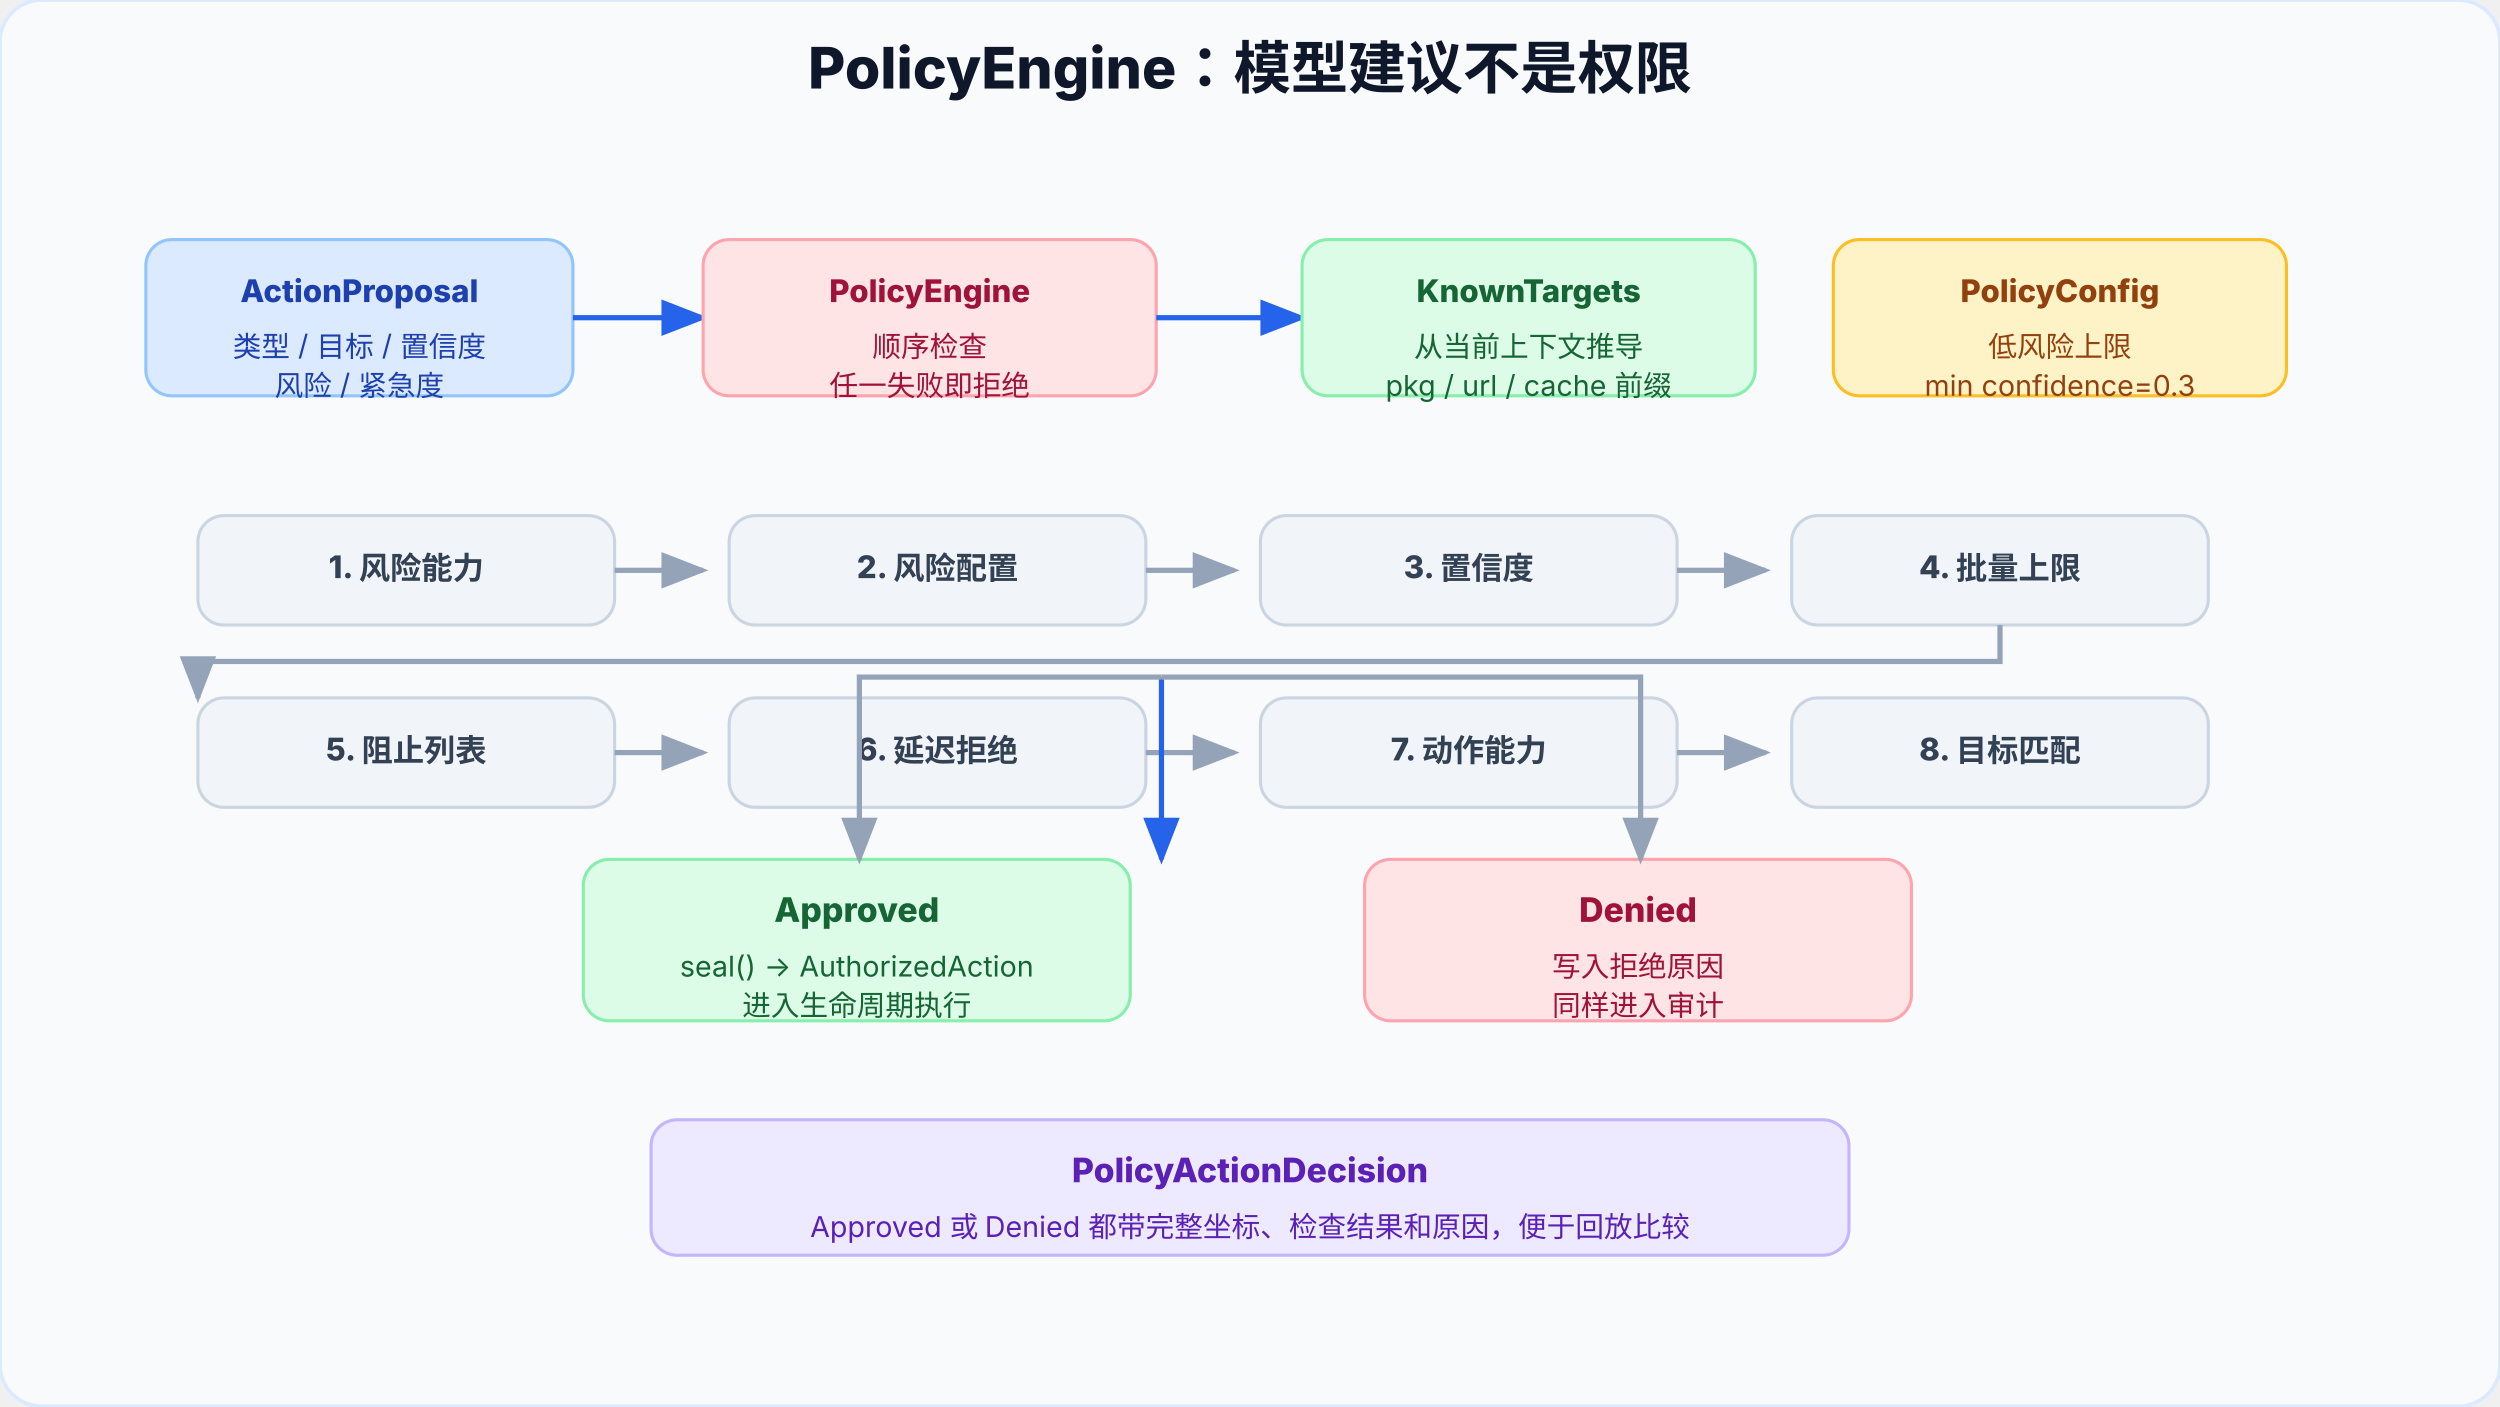
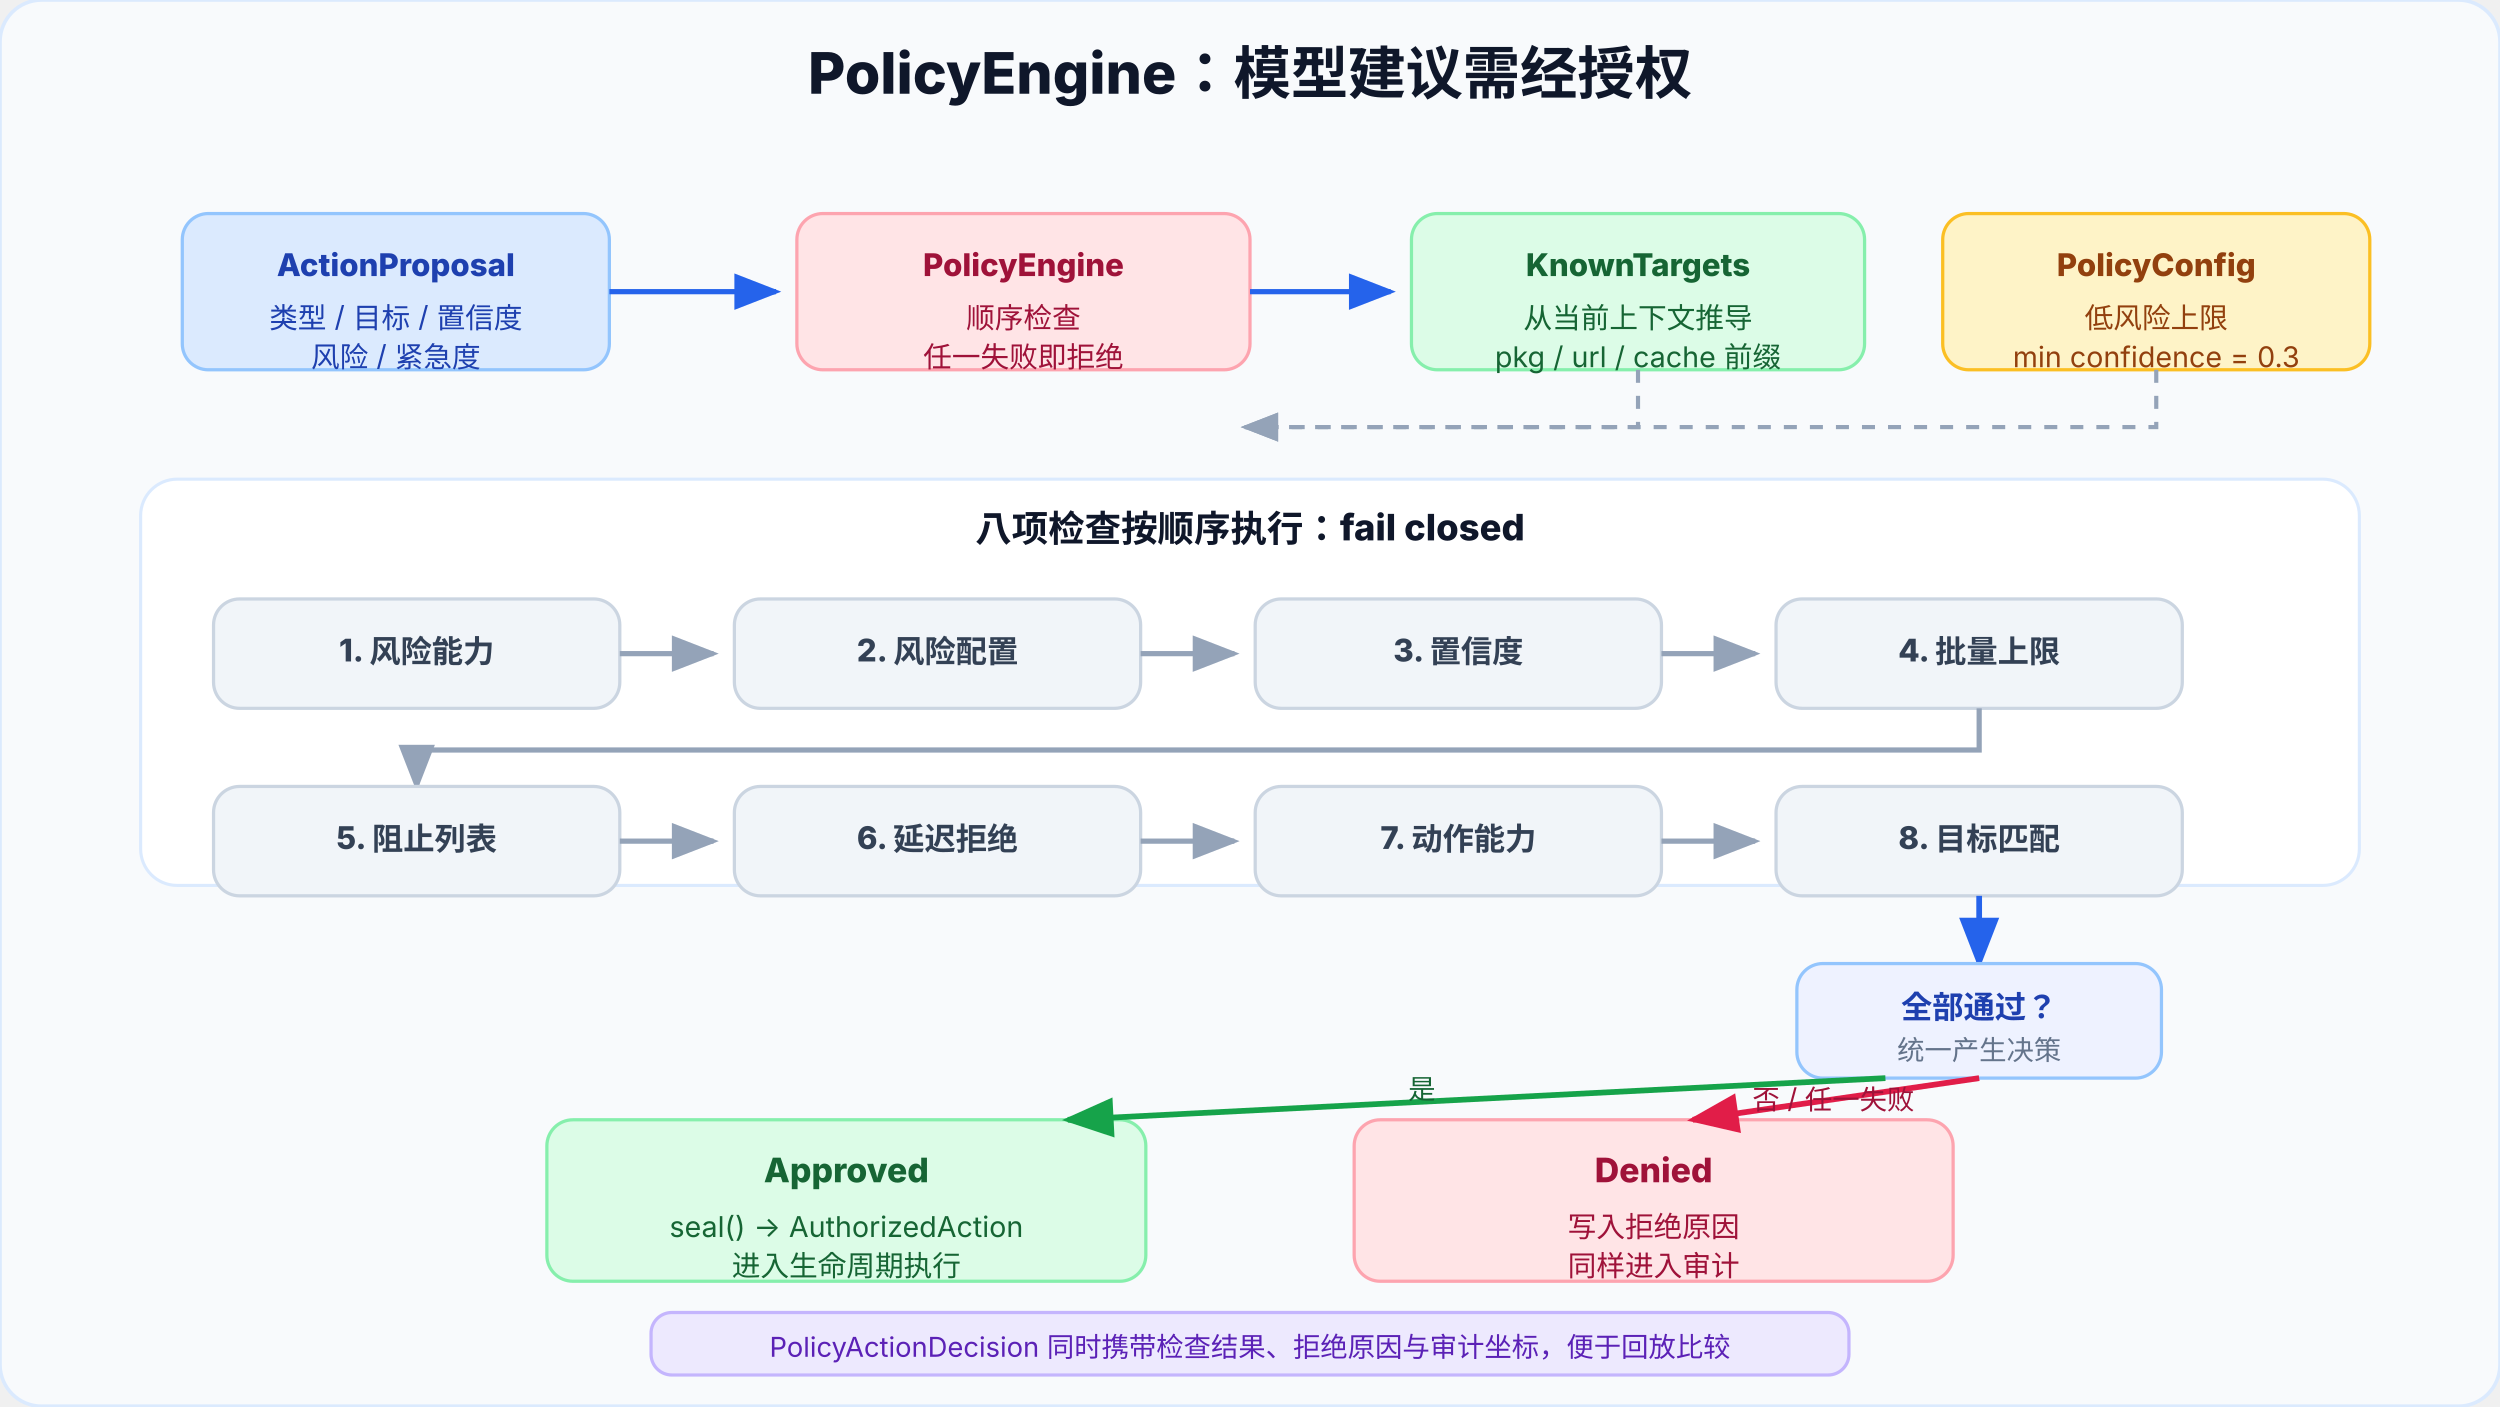
<svg xmlns="http://www.w3.org/2000/svg" viewBox="0 0 960 540">
  <defs>
-     <marker id="arrow" markerWidth="9" markerHeight="7" refX="8" refY="3.5" orient="auto" markerUnits="strokeWidth">
+     <marker id="arrow-blue" markerWidth="9" markerHeight="7" refX="8" refY="3.5" orient="auto" markerUnits="strokeWidth">
      <path d="M0,0 L9,3.5 L0,7 Z" fill="#2563eb" />
    </marker>
    <marker id="arrow-muted" markerWidth="9" markerHeight="7" refX="8" refY="3.5" orient="auto" markerUnits="strokeWidth">
      <path d="M0,0 L9,3.5 L0,7 Z" fill="#94a3b8" />
    </marker>
+     <marker id="arrow-green" markerWidth="9" markerHeight="7" refX="8" refY="3.5" orient="auto" markerUnits="strokeWidth">
+       <path d="M0,0 L9,3.5 L0,7 Z" fill="#16a34a" />
+     </marker>
+     <marker id="arrow-red" markerWidth="9" markerHeight="7" refX="8" refY="3.5" orient="auto" markerUnits="strokeWidth">
+       <path d="M0,0 L9,3.5 L0,7 Z" fill="#e11d48" />
+     </marker>
    <style>
      text { font-family: system-ui, -apple-system, BlinkMacSystemFont, "Segoe UI", sans-serif; }
      .title { font-size: 22px; font-weight: 800; fill: #0f172a; }
-       .label { font-size: 13px; font-weight: 750; }
-       .small { font-size: 11px; }
-       .tiny { font-size: 10px; }
-       .muted { fill: #64748b; }
-       .box { stroke-width: 1.2; }
-       .soft { fill: #ffffff; stroke: #cbd5e1; stroke-width: 1.1; }
-       .lane-title { font-size: 13px; font-weight: 800; fill: #334155; }
+       .box { stroke-width: 1.25; }
+       .check-title { font-size: 12px; font-weight: 800; fill: #334155; }
+       .check-sub { font-size: 10.5px; fill: #64748b; }
+       .note { font-size: 10.5px; fill: #64748b; }
    </style>
  </defs>
  <rect width="960" height="540" rx="16" fill="#f8fafc" stroke="#dbeafe" stroke-width="1.4" />
-   <text x="480" y="34" text-anchor="middle" class="title">PolicyEngine：模型建议不是权限</text>
-   <rect x="56" y="92" width="164" height="60" rx="10" fill="#dbeafe" stroke="#93c5fd" class="box" />
-   <text x="138.0" y="116" text-anchor="middle" font-size="12" fill="#1e40af" font-weight="800">ActionProposal</text>
-   <text x="138.0" y="137" text-anchor="middle" font-size="11" fill="#1e40af">类型 / 目标 / 置信度</text>
-   <text x="138.0" y="152" text-anchor="middle" font-size="11" fill="#1e40af">风险 / 紧急度</text>
-   <line x1="220" y1="122" x2="270" y2="122" stroke="#2563eb" stroke-width="2" marker-end="url(#arrow)" />
-   <rect x="270" y="92" width="174" height="60" rx="10" fill="#ffe4e6" stroke="#fda4af" class="box" />
-   <text x="357.0" y="116" text-anchor="middle" font-size="12" fill="#9f1239" font-weight="800">PolicyEngine</text>
-   <text x="357.0" y="137" text-anchor="middle" font-size="11" fill="#9f1239">顺序检查</text>
-   <text x="357.0" y="152" text-anchor="middle" font-size="11" fill="#9f1239">任一失败即拒绝</text>
-   <line x1="444" y1="122" x2="500" y2="122" stroke="#2563eb" stroke-width="2" marker-end="url(#arrow)" />
-   <rect x="76" y="198" width="160" height="42" rx="10" fill="#f1f5f9" stroke="#cbd5e1" class="box" />
-   <text x="156.0" y="222" text-anchor="middle" font-size="12" fill="#334155" font-weight="800">1. 风险能力</text>
-   <line x1="236" y1="219" x2="270" y2="219" stroke="#94a3b8" stroke-width="2" marker-end="url(#arrow-muted)" />
-   <rect x="280" y="198" width="160" height="42" rx="10" fill="#f1f5f9" stroke="#cbd5e1" class="box" />
-   <text x="360.0" y="222" text-anchor="middle" font-size="12" fill="#334155" font-weight="800">2. 风险配置</text>
-   <line x1="440" y1="219" x2="474" y2="219" stroke="#94a3b8" stroke-width="2" marker-end="url(#arrow-muted)" />
-   <rect x="484" y="198" width="160" height="42" rx="10" fill="#f1f5f9" stroke="#cbd5e1" class="box" />
-   <text x="564.0" y="222" text-anchor="middle" font-size="12" fill="#334155" font-weight="800">3. 置信度</text>
-   <line x1="644" y1="219" x2="678" y2="219" stroke="#94a3b8" stroke-width="2" marker-end="url(#arrow-muted)" />
-   <rect x="688" y="198" width="160" height="42" rx="10" fill="#f1f5f9" stroke="#cbd5e1" class="box" />
-   <text x="768.0" y="222" text-anchor="middle" font-size="12" fill="#334155" font-weight="800">4. 批量上限</text>
-   <path d="M768,240 L768,254 L76,254 L76,268" fill="none" stroke="#94a3b8" stroke-width="2" marker-end="url(#arrow-muted)" />
-   <rect x="76" y="268" width="160" height="42" rx="10" fill="#f1f5f9" stroke="#cbd5e1" class="box" />
-   <text x="156.0" y="292" text-anchor="middle" font-size="12" fill="#334155" font-weight="800">5. 阻止列表</text>
-   <line x1="236" y1="289" x2="270" y2="289" stroke="#94a3b8" stroke-width="2" marker-end="url(#arrow-muted)" />
-   <rect x="280" y="268" width="160" height="42" rx="10" fill="#f1f5f9" stroke="#cbd5e1" class="box" />
-   <text x="360.0" y="292" text-anchor="middle" font-size="12" fill="#334155" font-weight="800">6. 延迟拒绝</text>
-   <line x1="440" y1="289" x2="474" y2="289" stroke="#94a3b8" stroke-width="2" marker-end="url(#arrow-muted)" />
-   <rect x="484" y="268" width="160" height="42" rx="10" fill="#f1f5f9" stroke="#cbd5e1" class="box" />
-   <text x="564.0" y="292" text-anchor="middle" font-size="12" fill="#334155" font-weight="800">7. 动作能力</text>
-   <line x1="644" y1="289" x2="678" y2="289" stroke="#94a3b8" stroke-width="2" marker-end="url(#arrow-muted)" />
-   <rect x="688" y="268" width="160" height="42" rx="10" fill="#f1f5f9" stroke="#cbd5e1" class="box" />
-   <text x="768.0" y="292" text-anchor="middle" font-size="12" fill="#334155" font-weight="800">8. 目标匹配</text>
-   <rect x="500" y="92" width="174" height="60" rx="10" fill="#dcfce7" stroke="#86efac" class="box" />
-   <text x="587.0" y="116" text-anchor="middle" font-size="12" fill="#166534" font-weight="800">KnownTargets</text>
-   <text x="587.0" y="137" text-anchor="middle" font-size="11" fill="#166534">从当前上下文推导</text>
-   <text x="587.0" y="152" text-anchor="middle" font-size="11" fill="#166534">pkg / url / cache 前缀</text>
-   <rect x="704" y="92" width="174" height="60" rx="10" fill="#fef3c7" stroke="#fbbf24" class="box" />
-   <text x="791.0" y="116" text-anchor="middle" font-size="12" fill="#92400e" font-weight="800">PolicyConfig</text>
-   <text x="791.0" y="137" text-anchor="middle" font-size="11" fill="#92400e">低风险上限</text>
-   <text x="791.0" y="152" text-anchor="middle" font-size="11" fill="#92400e">min confidence=0.3</text>
-   <line x1="446" y1="260" x2="446" y2="330" stroke="#2563eb" stroke-width="2" marker-end="url(#arrow)" />
-   <rect x="224" y="330" width="210" height="62" rx="10" fill="#dcfce7" stroke="#86efac" class="box" />
-   <text x="329.0" y="354" text-anchor="middle" font-size="13" fill="#166534" font-weight="800">Approved</text>
-   <text x="329.0" y="375" text-anchor="middle" font-size="11" fill="#166534">seal() -&gt; AuthorizedAction</text>
-   <text x="329.0" y="390" text-anchor="middle" font-size="11" fill="#166534">进入生命周期执行</text>
-   <rect x="524" y="330" width="210" height="62" rx="10" fill="#ffe4e6" stroke="#fda4af" class="box" />
-   <text x="629.0" y="354" text-anchor="middle" font-size="13" fill="#9f1239" font-weight="800">Denied</text>
-   <text x="629.0" y="375" text-anchor="middle" font-size="11" fill="#9f1239">写入拒绝原因</text>
-   <text x="629.0" y="390" text-anchor="middle" font-size="11" fill="#9f1239">同样进入审计</text>
-   <path d="M446,260 L330,260 L330,330" fill="none" stroke="#94a3b8" stroke-width="2" marker-end="url(#arrow-muted)" />
-   <path d="M446,260 L630,260 L630,330" fill="none" stroke="#94a3b8" stroke-width="2" marker-end="url(#arrow-muted)" />
-   <rect x="250" y="430" width="460" height="52" rx="10" fill="#ede9fe" stroke="#c4b5fd" class="box" />
-   <text x="480.0" y="454" text-anchor="middle" font-size="13" fill="#5b21b6" font-weight="800">PolicyActionDecision</text>
-   <text x="480.0" y="475" text-anchor="middle" font-size="11" fill="#5b21b6">Approved 或 Denied 都带完整坐标、检查结果和原因，便于回放比较</text>
+   <text x="480" y="36" text-anchor="middle" class="title">PolicyEngine：模型建议需经授权</text>
+   <rect x="70" y="82" width="164" height="60" rx="10" fill="#dbeafe" stroke="#93c5fd" class="box" />
+   <text x="152" y="106" text-anchor="middle" font-size="12" fill="#1e40af" font-weight="800">ActionProposal</text>
+   <text x="152" y="126" text-anchor="middle" font-size="11" fill="#1e40af">类型 / 目标 / 置信度</text>
+   <text x="152" y="141" text-anchor="middle" font-size="11" fill="#1e40af">风险 / 紧急度</text>
+   <rect x="306" y="82" width="174" height="60" rx="10" fill="#ffe4e6" stroke="#fda4af" class="box" />
+   <text x="393" y="106" text-anchor="middle" font-size="12" fill="#9f1239" font-weight="800">PolicyEngine</text>
+   <text x="393" y="126" text-anchor="middle" font-size="11" fill="#9f1239">顺序检查</text>
+   <text x="393" y="141" text-anchor="middle" font-size="11" fill="#9f1239">任一失败即拒绝</text>
+   <rect x="542" y="82" width="174" height="60" rx="10" fill="#dcfce7" stroke="#86efac" class="box" />
+   <text x="629" y="106" text-anchor="middle" font-size="12" fill="#166534" font-weight="800">KnownTargets</text>
+   <text x="629" y="126" text-anchor="middle" font-size="11" fill="#166534">从当前上下文推导</text>
+   <text x="629" y="141" text-anchor="middle" font-size="11" fill="#166534">pkg / url / cache 前缀</text>
+   <rect x="746" y="82" width="164" height="60" rx="10" fill="#fef3c7" stroke="#fbbf24" class="box" />
+   <text x="828" y="106" text-anchor="middle" font-size="12" fill="#92400e" font-weight="800">PolicyConfig</text>
+   <text x="828" y="126" text-anchor="middle" font-size="11" fill="#92400e">低风险上限</text>
+   <text x="828" y="141" text-anchor="middle" font-size="11" fill="#92400e">min confidence = 0.3</text>
+   <line x1="234" y1="112" x2="298" y2="112" stroke="#2563eb" stroke-width="2" marker-end="url(#arrow-blue)" />
+   <line x1="480" y1="112" x2="534" y2="112" stroke="#2563eb" stroke-width="2" marker-end="url(#arrow-blue)" />
+   <path d="M629,142 L629,164 L478,164" fill="none" stroke="#94a3b8" stroke-width="1.6" stroke-dasharray="5 5" marker-end="url(#arrow-muted)" />
+   <path d="M828,142 L828,164 L478,164" fill="none" stroke="#94a3b8" stroke-width="1.6" stroke-dasharray="5 5" marker-end="url(#arrow-muted)" />
+   <rect x="54" y="184" width="852" height="156" rx="14" fill="#ffffff" stroke="#dbeafe" stroke-width="1.2" />
+   <text x="480" y="208" text-anchor="middle" font-size="14" fill="#0f172a" font-weight="800">八项检查按顺序执行：fail closed</text>
+   <rect x="82" y="230" width="156" height="42" rx="10" fill="#f1f5f9" stroke="#cbd5e1" class="box" />
+   <text x="160" y="254" text-anchor="middle" class="check-title">1. 风险能力</text>
+   <line x1="238" y1="251" x2="274" y2="251" stroke="#94a3b8" stroke-width="2" marker-end="url(#arrow-muted)" />
+   <rect x="282" y="230" width="156" height="42" rx="10" fill="#f1f5f9" stroke="#cbd5e1" class="box" />
+   <text x="360" y="254" text-anchor="middle" class="check-title">2. 风险配置</text>
+   <line x1="438" y1="251" x2="474" y2="251" stroke="#94a3b8" stroke-width="2" marker-end="url(#arrow-muted)" />
+   <rect x="482" y="230" width="156" height="42" rx="10" fill="#f1f5f9" stroke="#cbd5e1" class="box" />
+   <text x="560" y="254" text-anchor="middle" class="check-title">3. 置信度</text>
+   <line x1="638" y1="251" x2="674" y2="251" stroke="#94a3b8" stroke-width="2" marker-end="url(#arrow-muted)" />
+   <rect x="682" y="230" width="156" height="42" rx="10" fill="#f1f5f9" stroke="#cbd5e1" class="box" />
+   <text x="760" y="254" text-anchor="middle" class="check-title">4. 批量上限</text>
+   <path d="M760,272 L760,288 L160,288 L160,302" fill="none" stroke="#94a3b8" stroke-width="2" marker-end="url(#arrow-muted)" />
+   <rect x="82" y="302" width="156" height="42" rx="10" fill="#f1f5f9" stroke="#cbd5e1" class="box" />
+   <text x="160" y="326" text-anchor="middle" class="check-title">5. 阻止列表</text>
+   <line x1="238" y1="323" x2="274" y2="323" stroke="#94a3b8" stroke-width="2" marker-end="url(#arrow-muted)" />
+   <rect x="282" y="302" width="156" height="42" rx="10" fill="#f1f5f9" stroke="#cbd5e1" class="box" />
+   <text x="360" y="326" text-anchor="middle" class="check-title">6. 延迟拒绝</text>
+   <line x1="438" y1="323" x2="474" y2="323" stroke="#94a3b8" stroke-width="2" marker-end="url(#arrow-muted)" />
+   <rect x="482" y="302" width="156" height="42" rx="10" fill="#f1f5f9" stroke="#cbd5e1" class="box" />
+   <text x="560" y="326" text-anchor="middle" class="check-title">7. 动作能力</text>
+   <line x1="638" y1="323" x2="674" y2="323" stroke="#94a3b8" stroke-width="2" marker-end="url(#arrow-muted)" />
+   <rect x="682" y="302" width="156" height="42" rx="10" fill="#f1f5f9" stroke="#cbd5e1" class="box" />
+   <text x="760" y="326" text-anchor="middle" class="check-title">8. 目标匹配</text>
+   <line x1="760" y1="344" x2="760" y2="370" stroke="#2563eb" stroke-width="2.2" marker-end="url(#arrow-blue)" />
+   <rect x="690" y="370" width="140" height="44" rx="10" fill="#eef2ff" stroke="#93c5fd" class="box" />
+   <text x="760" y="391" text-anchor="middle" font-size="12" fill="#1e40af" font-weight="800">全部通过？</text>
+   <text x="760" y="407" text-anchor="middle" class="check-sub">统一产生决策</text>
+   <rect x="210" y="430" width="230" height="62" rx="10" fill="#dcfce7" stroke="#86efac" class="box" />
+   <text x="325" y="454" text-anchor="middle" font-size="13" fill="#166534" font-weight="800">Approved</text>
+   <text x="325" y="475" text-anchor="middle" font-size="11" fill="#166534">seal() → AuthorizedAction</text>
+   <text x="325" y="490" text-anchor="middle" font-size="11" fill="#166534">进入生命周期执行</text>
+   <rect x="520" y="430" width="230" height="62" rx="10" fill="#ffe4e6" stroke="#fda4af" class="box" />
+   <text x="635" y="454" text-anchor="middle" font-size="13" fill="#9f1239" font-weight="800">Denied</text>
+   <text x="635" y="475" text-anchor="middle" font-size="11" fill="#9f1239">写入拒绝原因</text>
+   <text x="635" y="490" text-anchor="middle" font-size="11" fill="#9f1239">同样进入审计</text>
+   <path d="M724,414 L410,430" fill="none" stroke="#16a34a" stroke-width="2.2" marker-end="url(#arrow-green)" />
+   <path d="M760,414 L650,430" fill="none" stroke="#e11d48" stroke-width="2.2" marker-end="url(#arrow-red)" />
+   <text x="546" y="422" text-anchor="middle" font-size="10.5" fill="#166534">是</text>
+   <text x="704" y="426" text-anchor="middle" font-size="10.5" fill="#9f1239">否 / 任一失败</text>
+   <rect x="250" y="504" width="460" height="24" rx="8" fill="#ede9fe" stroke="#c4b5fd" class="box" />
+   <text x="480" y="521" text-anchor="middle" font-size="10.5" fill="#5b21b6">PolicyActionDecision 同时携带检查结果、拒绝原因与审计坐标，便于回放比较</text>
</svg>
